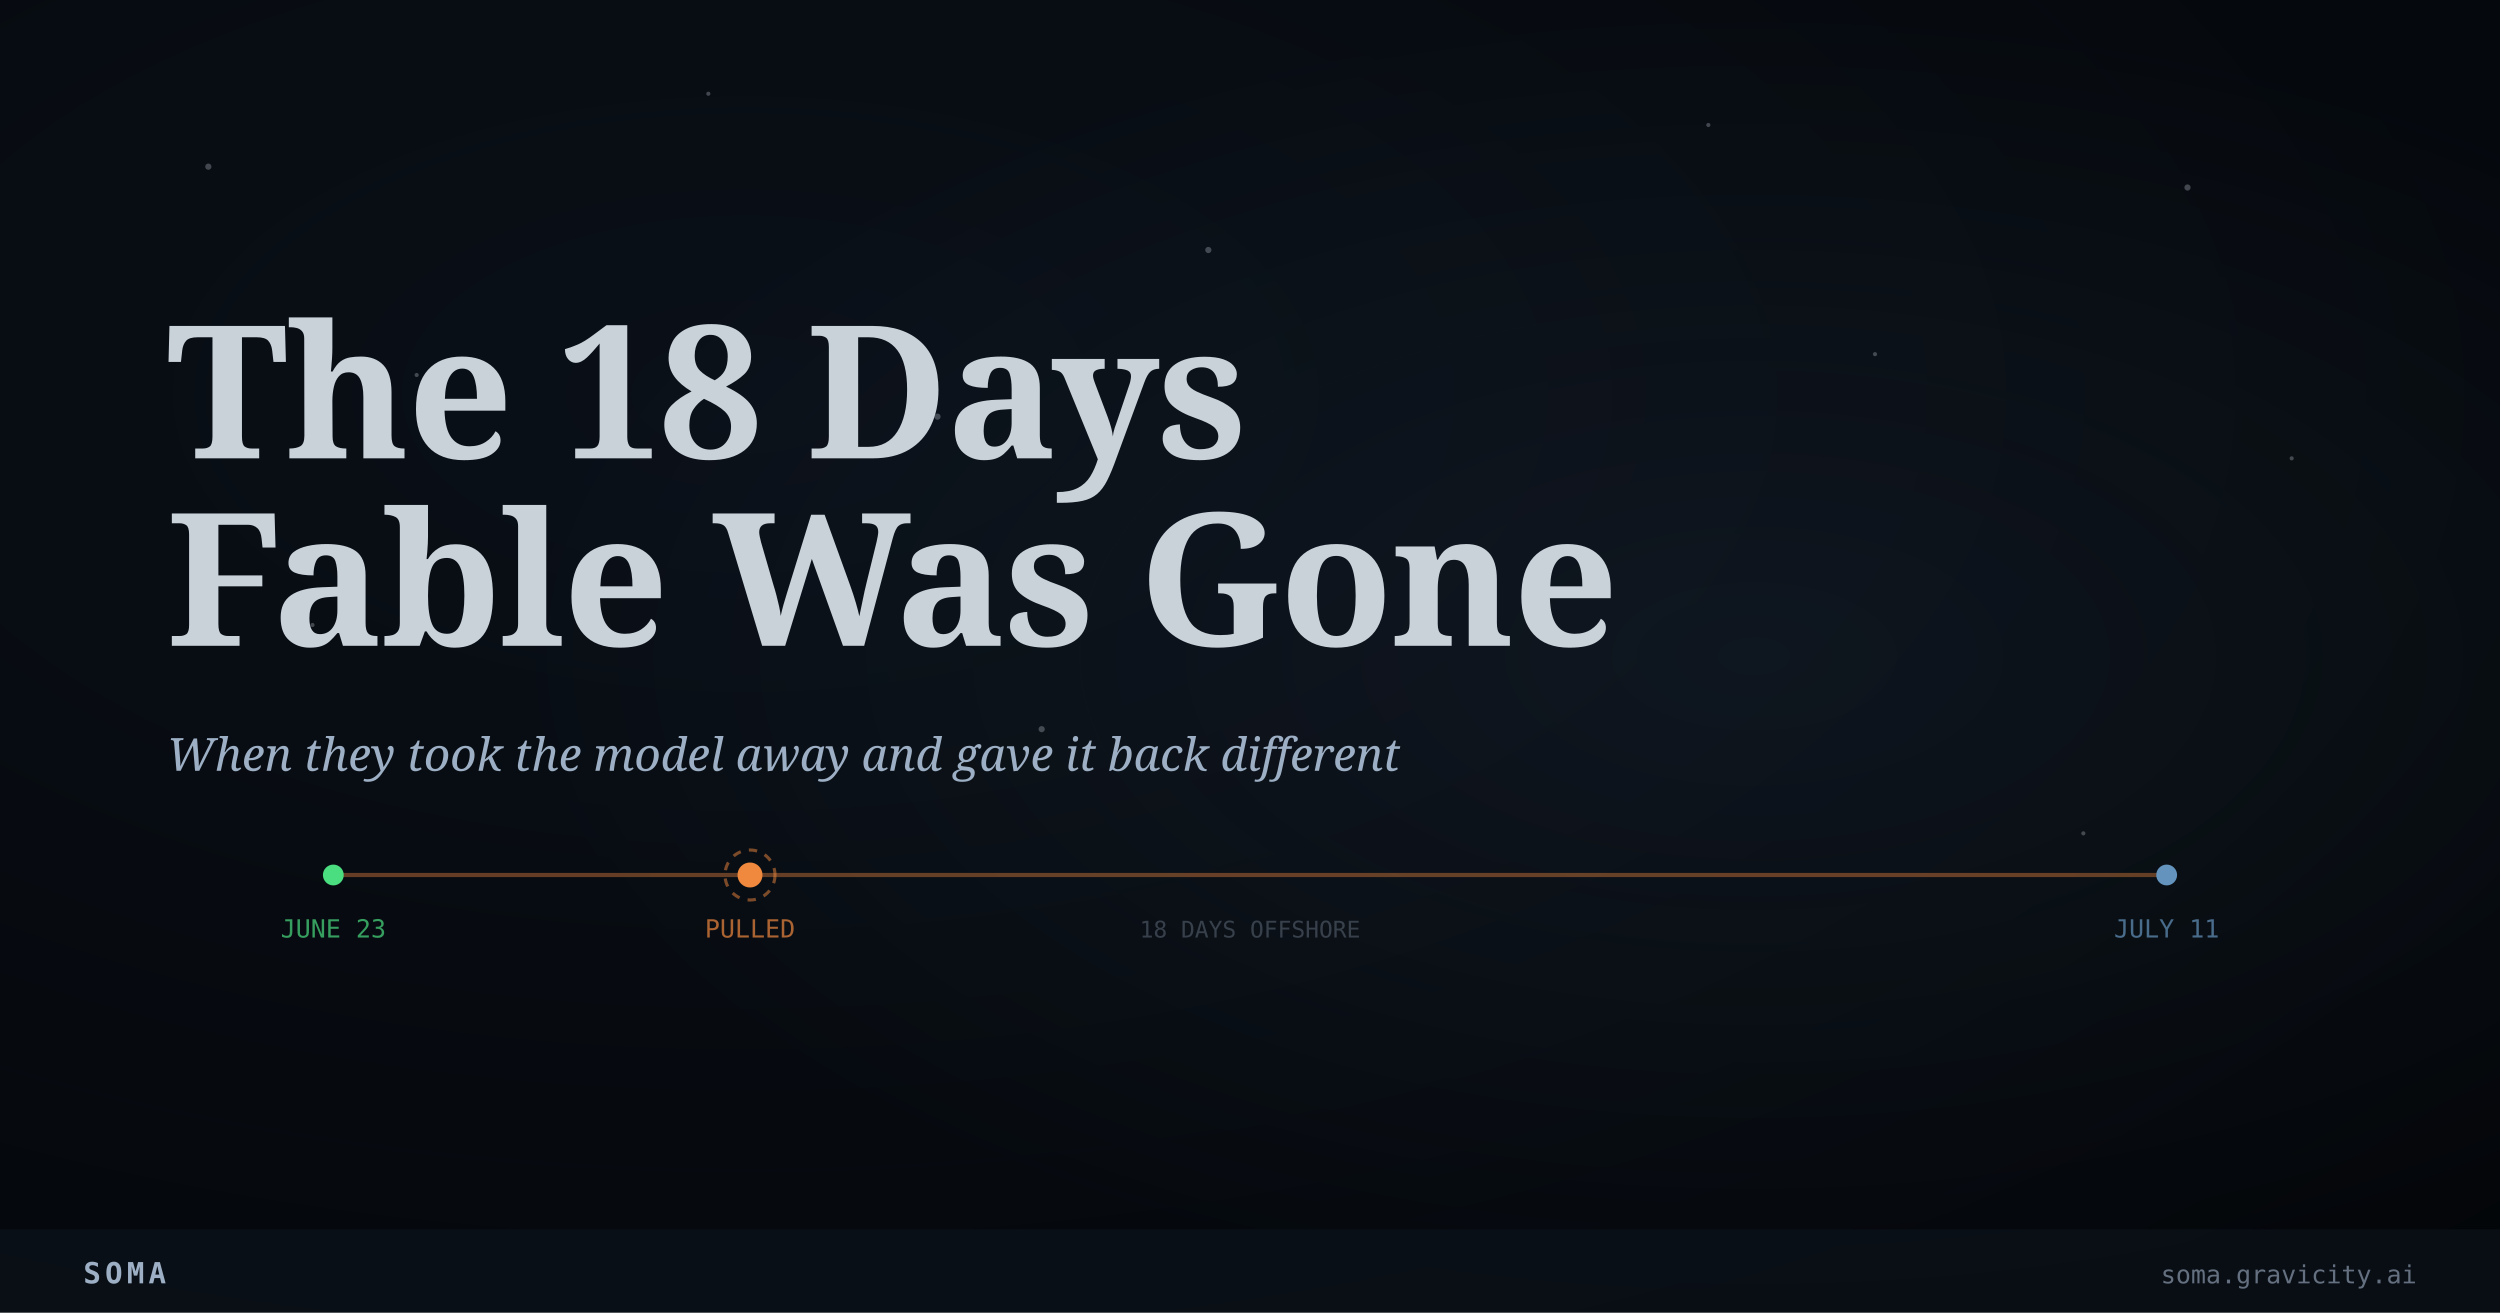
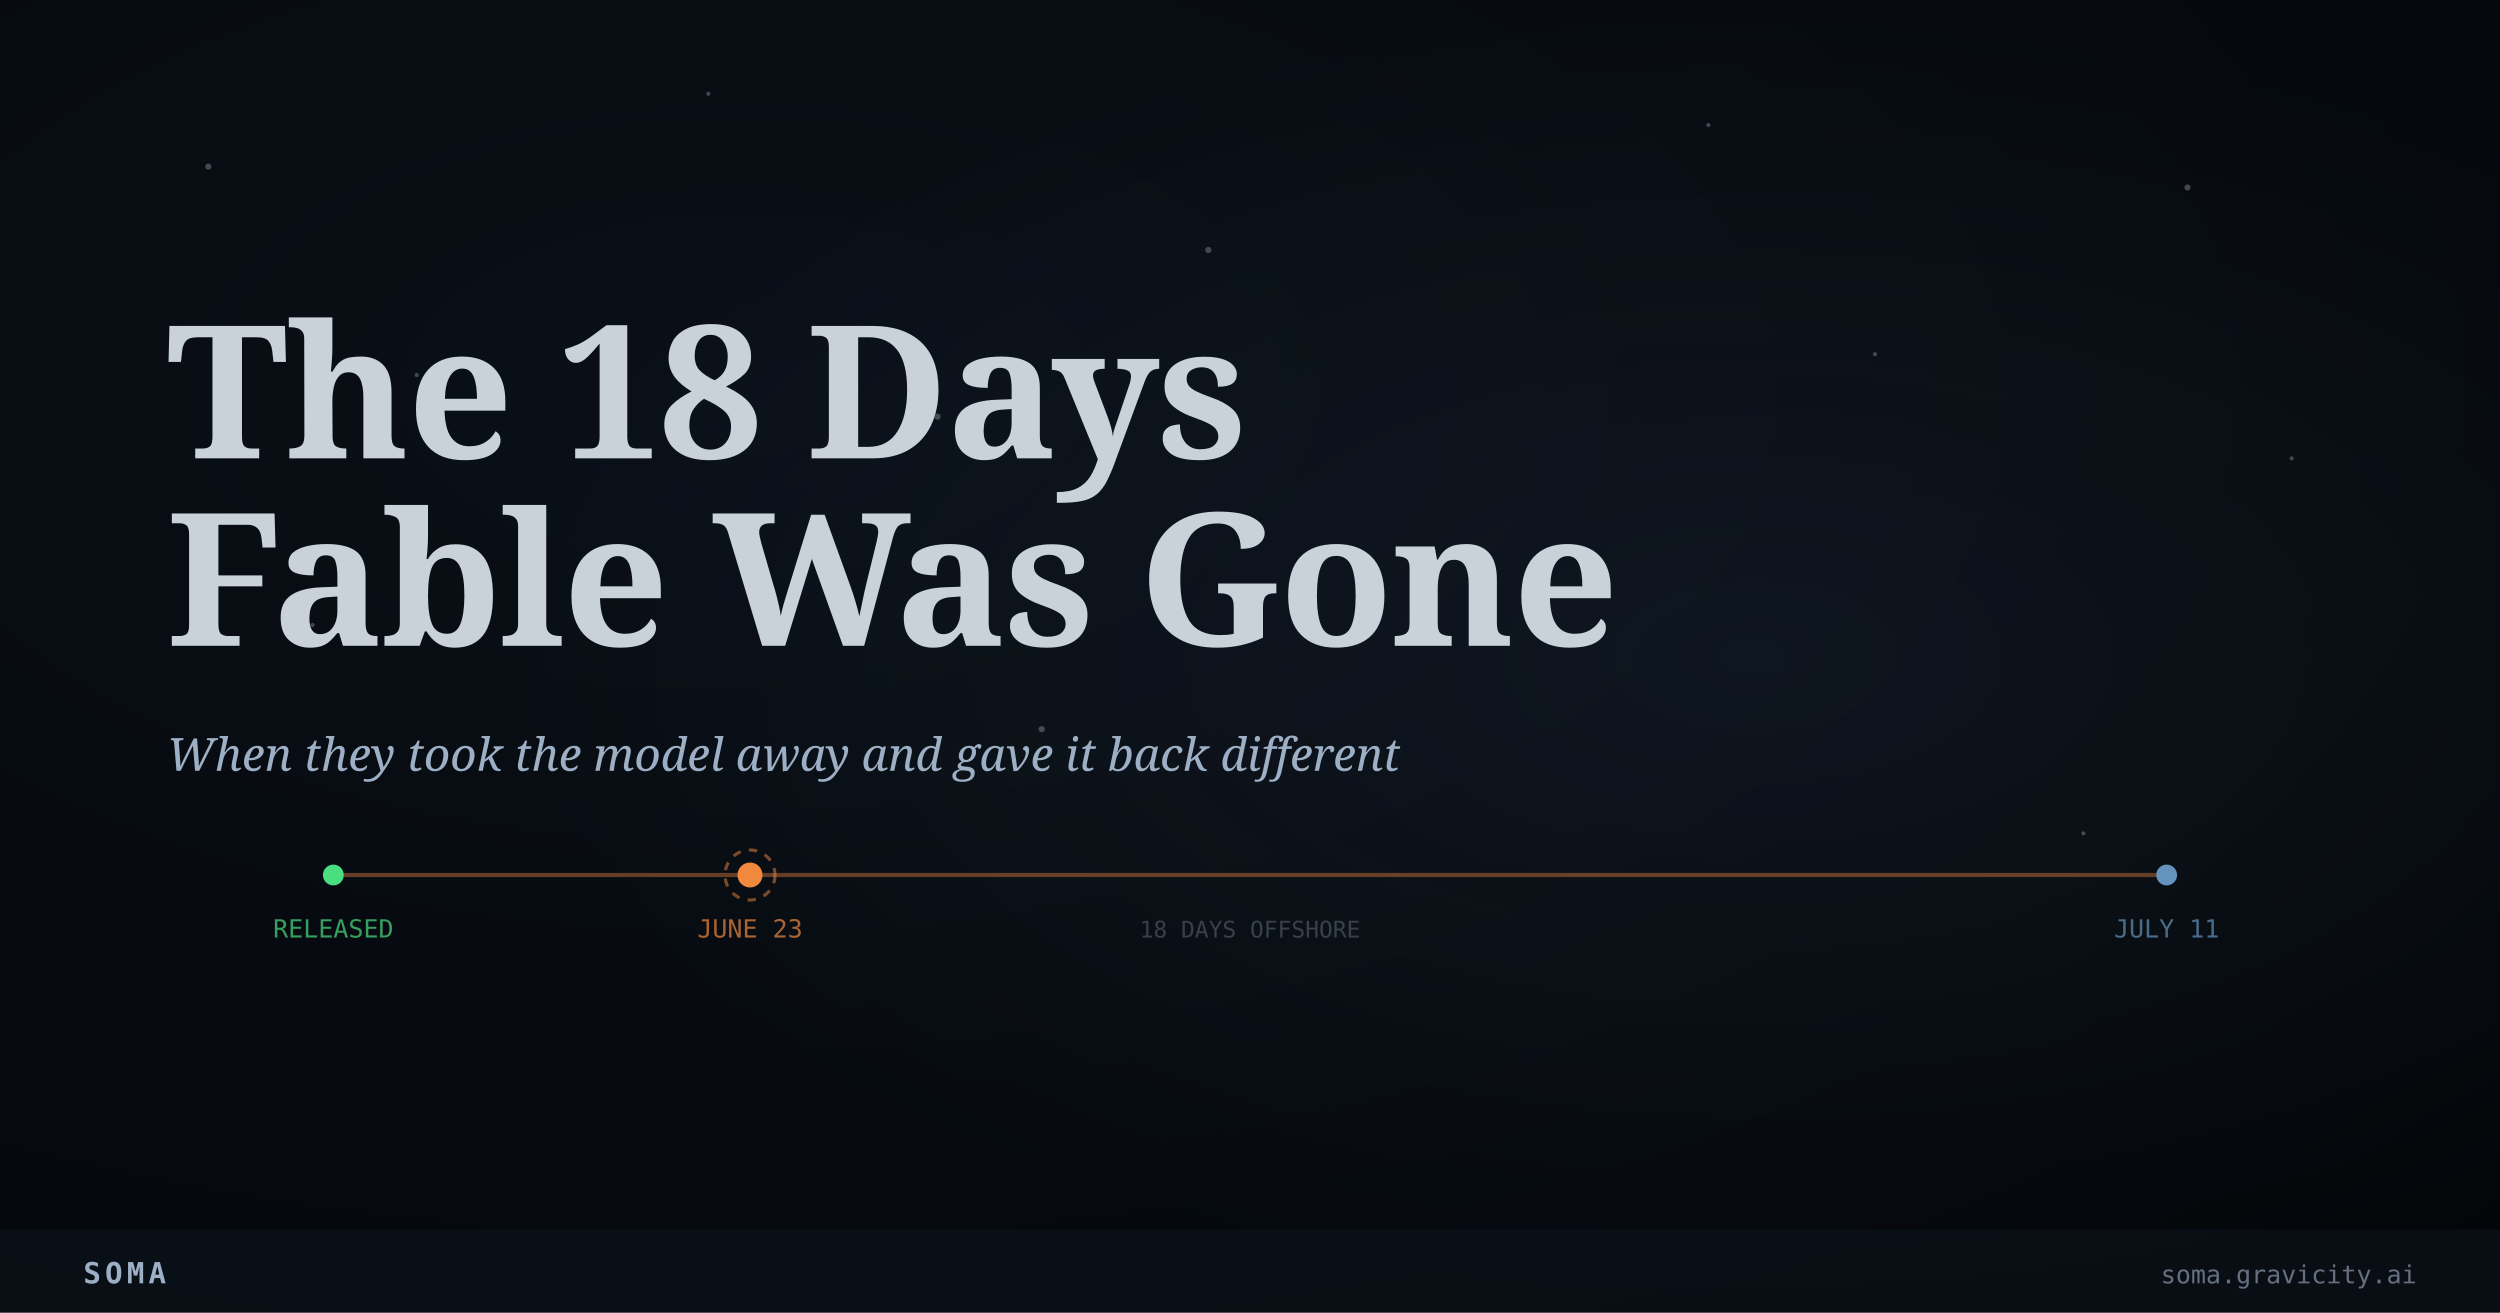
<svg xmlns="http://www.w3.org/2000/svg" viewBox="0 0 1200 630" width="1200" height="630">
  <defs>
    <radialGradient id="bg" cx="30%" cy="30%" r="100%">
      <stop offset="0%" stop-color="#0a1018" />
      <stop offset="100%" stop-color="#030508" />
    </radialGradient>
    <radialGradient id="glow" cx="70%" cy="50%" r="50%">
      <stop offset="0%" stop-color="#6494be" stop-opacity="0.08" />
      <stop offset="100%" stop-color="#6494be" stop-opacity="0" />
    </radialGradient>
  </defs>
  <rect width="1200" height="630" fill="url(#bg)" />
  <rect width="1200" height="630" fill="url(#glow)" />
  <g fill="#c9d1d9" opacity="0.3">
    <circle cx="100" cy="80" r="1.5" />
    <circle cx="340" cy="45" r="1" />
    <circle cx="580" cy="120" r="1.5" />
    <circle cx="820" cy="60" r="1" />
    <circle cx="1050" cy="90" r="1.5" />
    <circle cx="200" cy="180" r="1" />
    <circle cx="900" cy="170" r="1" />
    <circle cx="450" cy="200" r="1.5" />
    <circle cx="1100" cy="220" r="1" />
    <circle cx="150" cy="300" r="1" />
    <circle cx="500" cy="350" r="1.5" />
    <circle cx="1000" cy="400" r="1" />
  </g>
  <g stroke="#f0883e" stroke-width="2" fill="none" opacity="0.4">
    <line x1="160" y1="420" x2="1040" y2="420" />
  </g>
  <circle cx="160" cy="420" r="5" fill="#4ade80" />
  <circle cx="360" cy="420" r="5" fill="#f0883e" stroke="#f0883e" stroke-width="2" />
  <circle cx="360" cy="420" r="12" fill="none" stroke="#f0883e" stroke-width="1.5" stroke-dasharray="4,4" opacity="0.5" />
  <circle cx="1040" cy="420" r="5" fill="#6494be" />
-   <text x="160" y="450" text-anchor="middle" fill="#4ade80" font-family="SF Mono, monospace" font-size="12" opacity="0.7">JUNE 23</text>
-   <text x="360" y="450" text-anchor="middle" fill="#f0883e" font-family="SF Mono, monospace" font-size="12" opacity="0.7">PULLED</text>
+   <text x="160" y="450" text-anchor="middle" fill="#4ade80" font-family="SF Mono, monospace" font-size="12" opacity="0.7">RELEASED</text>
+   <text x="360" y="450" text-anchor="middle" fill="#f0883e" font-family="SF Mono, monospace" font-size="12" opacity="0.7">JUNE 23</text>
  <text x="1040" y="450" text-anchor="middle" fill="#6494be" font-family="SF Mono, monospace" font-size="12" opacity="0.7">JULY 11</text>
  <text x="600" y="450" text-anchor="middle" fill="#647080" font-family="SF Mono, monospace" font-size="11" opacity="0.5">18 DAYS OFFSHORE</text>
  <text x="80" y="220" fill="#c9d1d9" font-family="Georgia, serif" font-size="89" font-weight="bold" letter-spacing="-1">
    The 18 Days
  </text>
  <text x="80" y="310" fill="#c9d1d9" font-family="Georgia, serif" font-size="89" font-weight="bold" letter-spacing="-1">
    Fable Was Gone
  </text>
  <text x="80" y="370" fill="#9dafc4" font-family="Georgia, serif" font-size="22" font-style="italic">
    When they took the model away and gave it back different
  </text>
  <rect x="0" y="590" width="1200" height="40" fill="#0a1018" opacity="0.8" />
  <text x="40" y="616" fill="#9dafc4" font-family="SF Mono, monospace" font-size="14" font-weight="600" letter-spacing="2">SOMA</text>
  <text x="1160" y="616" text-anchor="end" fill="#647080" font-family="SF Mono, monospace" font-size="12">soma.gravicity.ai</text>
</svg>
